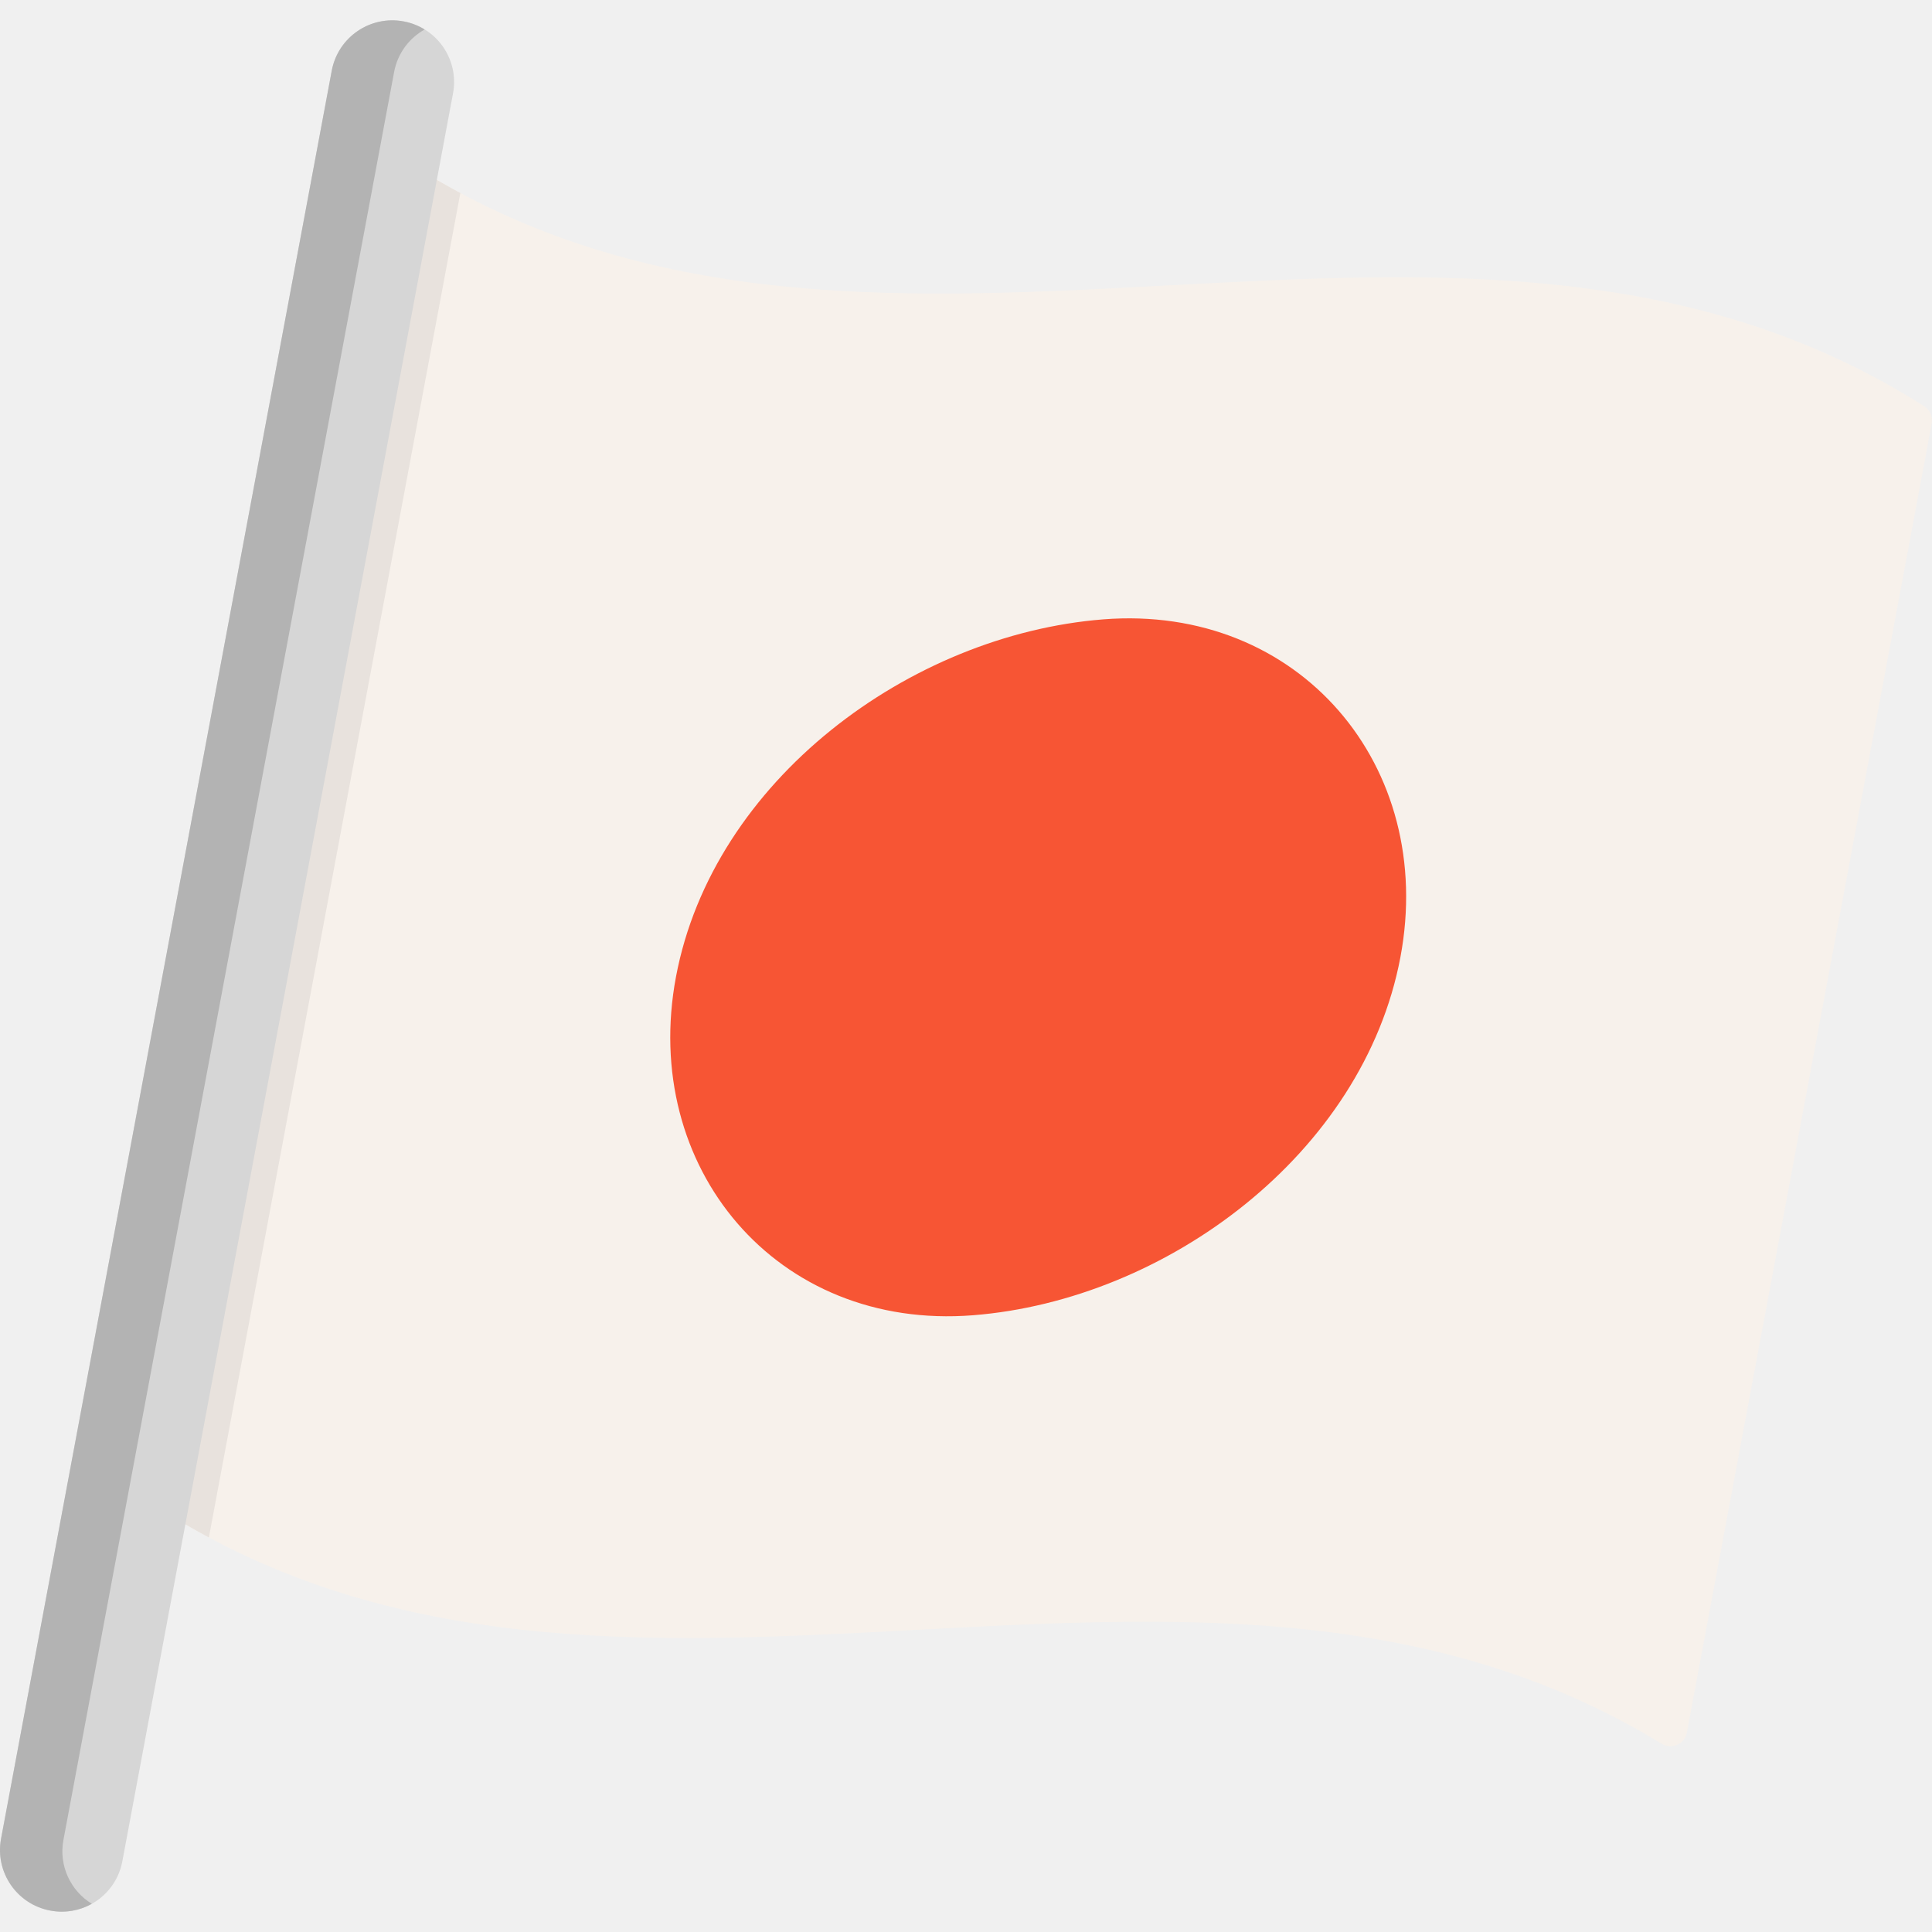
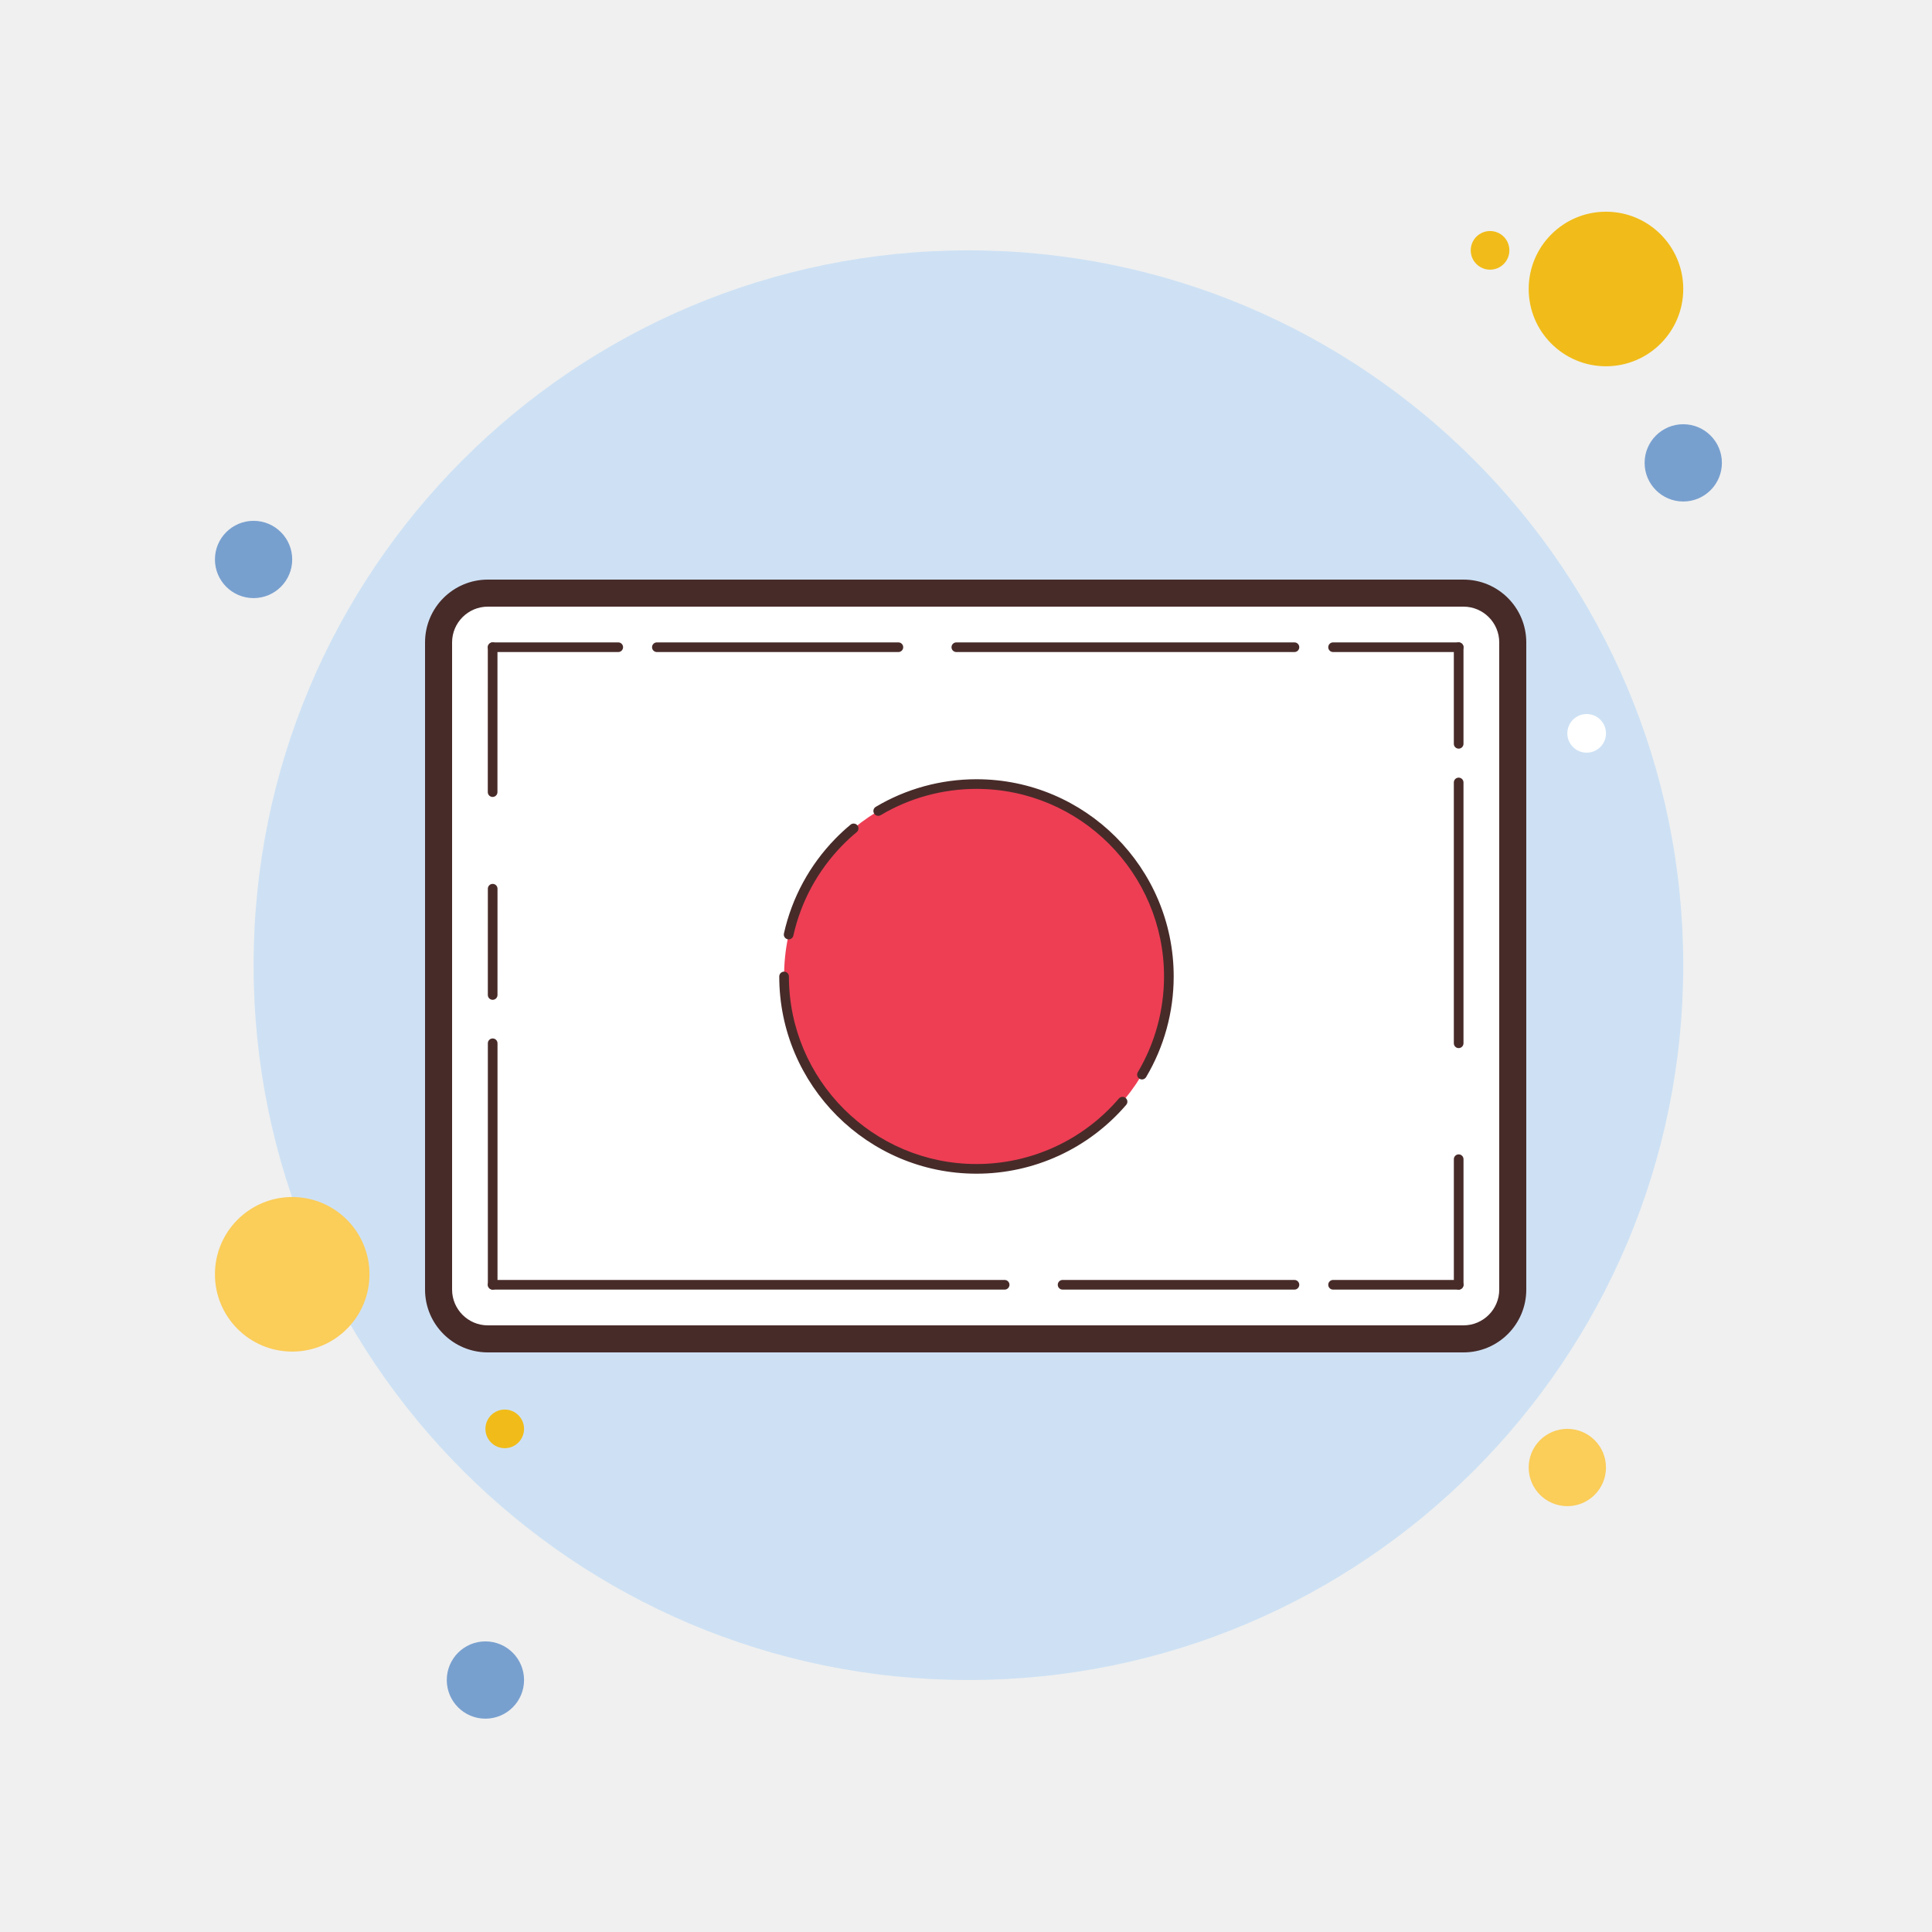
- <svg xmlns="http://www.w3.org/2000/svg" version="1.1" id="Layer_1" x="0px" y="0px" viewBox="0 0 512 512" style="enable-background:new 0 0 512 512;" xml:space="preserve">
-   <path style="fill:#F7F1EB;" d="M440.343,462.109c-123.342-75.475-275.041,15.969-397.907-62.216  c-1.522-0.969-2.291-2.78-1.959-4.553c21.629-115.642,43.26-231.283,64.889-346.925c0.573-3.061,4.033-4.579,6.692-2.952  c123.328,75.469,275.029-15.975,397.907,62.216c1.522,0.969,2.291,2.78,1.959,4.553c-21.629,115.642-43.259,231.283-64.89,346.924  C446.462,462.218,443,463.735,440.343,462.109z" />
-   <path style="fill:#E8E2DD;" d="M121.997,51.15c-3.332-1.784-6.646-3.672-9.939-5.686c-2.657-1.626-6.119-0.109-6.692,2.952  c-21.629,115.641-43.26,231.283-64.89,346.924c-0.331,1.772,0.438,3.584,1.959,4.553c4.273,2.719,8.582,5.226,12.922,7.549  C77.571,288.678,99.785,169.914,121.997,51.15z" />
-   <path style="fill:#F75534;" d="M371.118,253.691c-9.798,51.986-61.98,90.812-113.248,94.865  c-52.05,4.115-88.25-39.162-78.721-89.731c9.795-51.984,61.984-90.638,113.215-94.687  C344.239,160.039,380.678,202.963,371.118,253.691z" />
-   <path style="fill:#D6D6D6;" d="M13.368,506.331l-0.031-0.006c-8.868-1.656-14.713-10.188-13.055-19.055l87.64-468.549  C89.579,9.857,98.108,4.015,106.972,5.67l0.031,0.006c8.868,1.656,14.713,10.188,13.055,19.055L32.418,493.28  C30.761,502.144,22.232,507.986,13.368,506.331z" />
-   <path style="fill:#B3B3B3;" d="M16.809,487.616l87.639-468.549c0.927-4.956,4.004-8.965,8.085-11.249  c-1.655-1.016-3.509-1.765-5.531-2.142l-0.031-0.006c-8.865-1.655-17.393,4.187-19.051,13.051L0.281,487.269  c-1.658,8.867,4.187,17.399,13.055,19.055l0.031,0.006c3.908,0.729,7.748-0.001,10.965-1.801  C18.731,501.092,15.528,494.462,16.809,487.616z" />
+ <svg xmlns="http://www.w3.org/2000/svg" viewBox="0 0 100 100" width="100px" height="100px">
+   <circle cx="50.125" cy="49.958" r="37" fill="#cee1f4" />
+   <circle cx="13.125" cy="28.958" r="2" fill="#78a0cf" />
+   <circle cx="77.125" cy="12.958" r="1" fill="#f1bc19" />
+   <circle cx="83.125" cy="14.958" r="4" fill="#f1bc19" />
+   <circle cx="87.125" cy="23.958" r="2" fill="#78a0cf" />
+   <circle cx="81.125" cy="75.958" r="2" fill="#fbcd59" />
+   <circle cx="15.125" cy="65.958" r="4" fill="#fbcd59" />
+   <circle cx="25.125" cy="86.958" r="2" fill="#78a0cf" />
+   <circle cx="24.625" cy="33.458" r="2.5" fill="#fff" />
+   <circle cx="82.125" cy="37.958" r="1" fill="#fff" />
+   <circle cx="26.125" cy="73.958" r="1" fill="#f1bc19" />
+   <path fill="#fff" d="M25.25,69.3c-1.406,0-2.55-1.144-2.55-2.55v-33.5c0-1.406,1.144-2.55,2.55-2.55h50.5 c1.406,0,2.55,1.144,2.55,2.55v33.5c0,1.406-1.144,2.55-2.55,2.55H25.25z" />
+   <path fill="#472b29" d="M75.75,31.4c1.02,0,1.85,0.83,1.85,1.85v33.5c0,1.02-0.83,1.85-1.85,1.85h-50.5 c-1.02,0-1.85-0.83-1.85-1.85v-33.5c0-1.02,0.83-1.85,1.85-1.85H75.75 M75.75,30h-50.5C23.455,30,22,31.455,22,33.25v33.5 c0,1.795,1.455,3.25,3.25,3.25h50.5c1.795,0,3.25-1.455,3.25-3.25v-33.5C79,31.455,77.545,30,75.75,30L75.75,30z" />
+   <path fill="#472b29" d="M75.5,33.75H69c-0.138,0-0.25-0.112-0.25-0.25s0.112-0.25,0.25-0.25h6.5 c0.138,0,0.25,0.112,0.25,0.25S75.638,33.75,75.5,33.75z" />
+   <path fill="#472b29" d="M75.5,66.75H69c-0.138,0-0.25-0.112-0.25-0.25s0.112-0.25,0.25-0.25h6.5 c0.138,0,0.25,0.112,0.25,0.25S75.638,66.75,75.5,66.75z" />
+   <path fill="#472b29" d="M52,66.75H25.5c-0.138,0-0.25-0.112-0.25-0.25s0.112-0.25,0.25-0.25H52 c0.138,0,0.25,0.112,0.25,0.25S52.138,66.75,52,66.75z" />
  <g>
- </g>
+     <path fill="#472b29" d="M46.5,33.75H34c-0.138,0-0.25-0.112-0.25-0.25s0.112-0.25,0.25-0.25h12.5 c0.138,0,0.25,0.112,0.25,0.25S46.638,33.75,46.5,33.75z" />
+   </g>
  <g>
- </g>
+     <path fill="#472b29" d="M32,33.75h-6.5c-0.138,0-0.25-0.112-0.25-0.25s0.112-0.25,0.25-0.25H32 c0.138,0,0.25,0.112,0.25,0.25S32.138,33.75,32,33.75z" />
+   </g>
  <g>
- </g>
+     <path fill="#472b29" d="M25.501,66.75c-0.138,0-0.25-0.112-0.25-0.25V54c0-0.138,0.112-0.25,0.25-0.25s0.25,0.112,0.25,0.25 v12.5C25.751,66.638,25.639,66.75,25.501,66.75z" />
+   </g>
  <g>
- </g>
+     <path fill="#472b29" d="M75.501,66.75c-0.138,0-0.25-0.112-0.25-0.25V60c0-0.138,0.112-0.25,0.25-0.25s0.25,0.112,0.25,0.25 v6.5C75.751,66.638,75.64,66.75,75.501,66.75z" />
+   </g>
  <g>
- </g>
+     <path fill="#472b29" d="M75.5,38.75c-0.138,0-0.25-0.112-0.25-0.25v-5c0-0.138,0.112-0.25,0.25-0.25s0.25,0.112,0.25,0.25v5 C75.75,38.638,75.638,38.75,75.5,38.75z" />
+   </g>
  <g>
- </g>
+     <path fill="#472b29" d="M75.5,54.25c-0.138,0-0.25-0.112-0.25-0.25V40.5c0-0.138,0.112-0.25,0.25-0.25s0.25,0.112,0.25,0.25 V54C75.75,54.138,75.638,54.25,75.5,54.25z" />
+   </g>
  <g>
- </g>
+     <line x1="25.502" x2="25.5" y1="46" y2="51.5" fill="#cbc9bc" />
+     <path fill="#472b29" d="M25.5,51.75L25.5,51.75c-0.138,0-0.25-0.112-0.25-0.25l0.001-5.5c0-0.138,0.112-0.25,0.25-0.25l0,0 c0.138,0,0.25,0.112,0.25,0.25l-0.001,5.5C25.75,51.638,25.639,51.75,25.5,51.75z" />
+   </g>
  <g>
- </g>
+     <line x1="25.499" x2="25.498" y1="33.5" y2="41" fill="#cbc9bc" />
+     <path fill="#472b29" d="M25.498,41.25L25.498,41.25c-0.138,0-0.25-0.112-0.25-0.25l0.001-7.5c0-0.138,0.112-0.25,0.25-0.25 l0,0c0.138,0,0.25,0.112,0.25,0.25L25.748,41C25.748,41.138,25.636,41.25,25.498,41.25z" />
+   </g>
  <g>
- </g>
+     <path fill="#472b29" d="M67,33.75H49.5c-0.138,0-0.25-0.112-0.25-0.25s0.112-0.25,0.25-0.25H67 c0.138,0,0.25,0.112,0.25,0.25S67.138,33.75,67,33.75z" />
+   </g>
  <g>
- </g>
+     <path fill="#472b29" d="M67,66.75H55c-0.138,0-0.25-0.112-0.25-0.25s0.112-0.25,0.25-0.25h12c0.138,0,0.25,0.112,0.25,0.25 S67.138,66.75,67,66.75z" />
+   </g>
  <g>
- </g>
-   <g>
- </g>
-   <g>
- </g>
-   <g>
- </g>
-   <g>
- </g>
+     <circle cx="50.542" cy="50.542" r="9.958" fill="#ee3e54" />
+     <path fill="#472b29" d="M40.82,48.622c-0.018,0-0.036-0.002-0.054-0.006c-0.135-0.03-0.22-0.164-0.19-0.298 c0.411-1.847,1.33-3.543,2.659-4.905c0.251-0.257,0.516-0.502,0.789-0.728c0.106-0.088,0.264-0.074,0.352,0.033 s0.074,0.264-0.033,0.352c-0.259,0.215-0.512,0.448-0.751,0.693c-1.263,1.295-2.137,2.907-2.528,4.664 C41.039,48.542,40.935,48.622,40.82,48.622z" />
+     <path fill="#472b29" d="M50.542,60.75c-5.629,0-10.208-4.579-10.208-10.208c0-0.138,0.112-0.25,0.25-0.25 s0.25,0.112,0.25,0.25c0,5.353,4.355,9.708,9.708,9.708c2.836,0,5.523-1.235,7.371-3.391c0.092-0.104,0.249-0.117,0.353-0.026 c0.105,0.09,0.117,0.247,0.027,0.353C56.349,59.451,53.524,60.75,50.542,60.75z" />
+     <path fill="#472b29" d="M59.108,55.873c-0.043,0-0.088-0.012-0.128-0.035c-0.119-0.07-0.158-0.224-0.087-0.343 c0.888-1.493,1.357-3.206,1.357-4.954c0-5.353-4.355-9.708-9.708-9.708c-1.749,0-3.463,0.47-4.957,1.359 c-0.118,0.07-0.272,0.032-0.343-0.087c-0.071-0.119-0.032-0.272,0.087-0.343c1.571-0.935,3.374-1.429,5.213-1.429 c5.629,0,10.208,4.579,10.208,10.208c0,1.837-0.494,3.639-1.427,5.209C59.276,55.829,59.193,55.873,59.108,55.873z" />
+   </g>
</svg>
